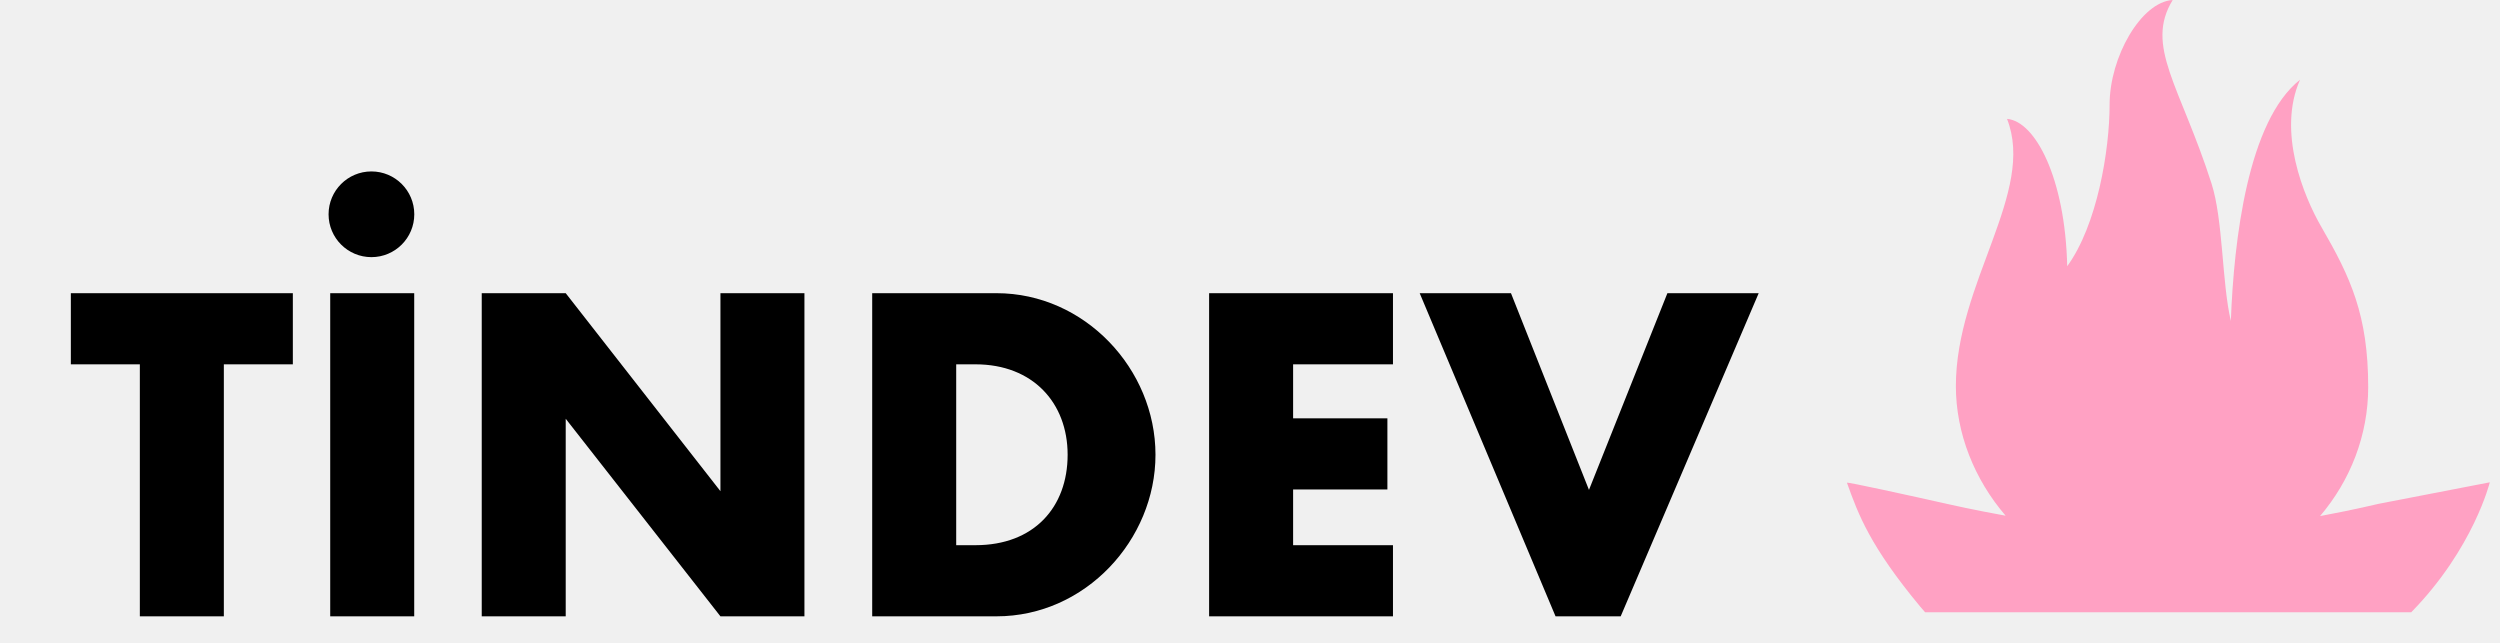
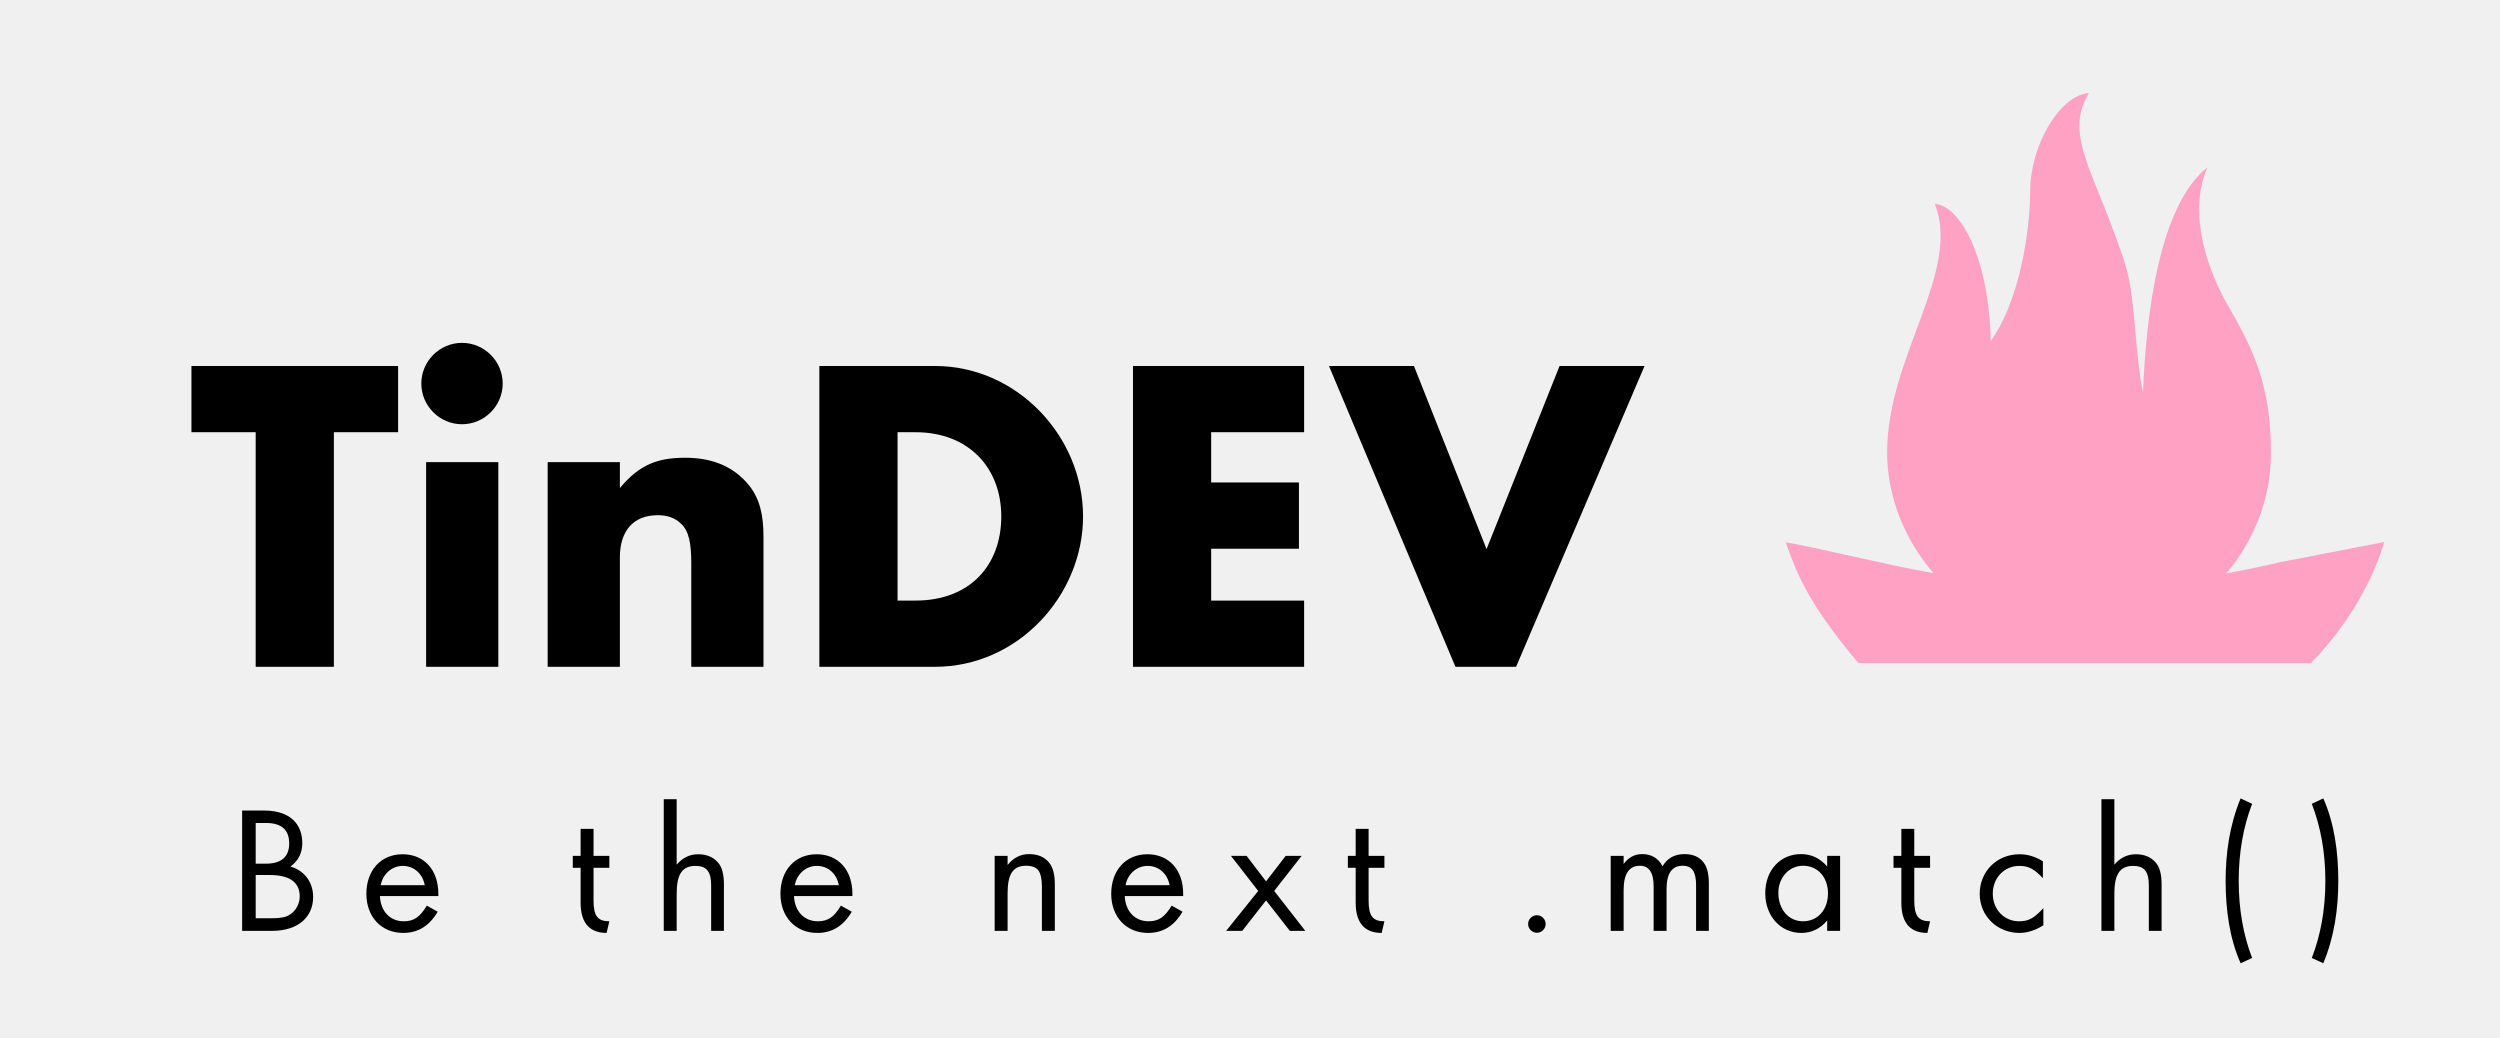
- <svg xmlns="http://www.w3.org/2000/svg" width="175" height="45" viewBox="0 0 175 45" fill="none">
-   <path d="M20.499 25.503V20.523H4.959V25.503H9.789V43.143H15.669V25.503H20.499ZM23.115 20.523V43.143H28.995V20.523H23.115ZM39.6 43.143V29.313L50.431 43.143H56.31V20.523H50.431V34.383L39.6 20.523H33.721V43.143H39.6ZM66.934 25.503H68.284C72.304 25.503 74.734 28.203 74.734 31.833C74.734 35.493 72.394 38.163 68.284 38.163H66.934V25.503ZM69.754 43.143C75.994 43.143 80.884 37.773 80.884 31.833C80.884 25.833 75.934 20.523 69.754 20.523H61.054V43.143H69.754ZM97.508 20.523H84.638V43.143H97.508V38.163H90.518V34.263H97.118V29.283H90.518V25.503H97.508V20.523ZM99.378 20.523L108.888 43.143H113.448L123.108 20.523H116.718L111.228 34.293L105.768 20.523H99.378Z" fill="black" />
-   <path d="M168.788 42.857H134.757C134.644 42.728 134.529 42.6 134.419 42.468C130.913 38.244 130.088 36.038 129.286 33.791C129.272 33.717 133.537 34.655 136.561 35.331C136.561 35.331 138.117 35.688 140.393 36.099C138.208 33.558 136.911 30.328 136.911 27.026C136.911 19.777 142.513 13.443 140.492 8.322C142.459 8.481 144.563 12.443 144.705 18.636C146.797 15.768 147.672 10.53 147.672 7.319C147.672 3.994 149.879 0.132 152.088 0C150.119 3.22 152.598 5.98 154.801 12.827C155.627 15.399 155.522 19.727 156.159 22.471C156.371 16.77 157.359 8.453 161.003 5.581C159.395 9.197 161.241 13.723 162.503 15.898C164.54 19.408 165.774 22.067 165.774 27.097C165.774 30.469 164.52 33.644 162.403 36.126C164.81 35.678 166.471 35.274 166.471 35.274L174.286 33.761C174.286 33.761 173.151 38.394 168.788 42.857Z" fill="#FFA1C3" />
-   <circle cx="26" cy="15" r="3" fill="black" />
+ <svg xmlns="http://www.w3.org/2000/svg" width="188" height="78" viewBox="0 0 188 78" fill="none">
+   <g clip-path="url(#clip0)">
+     <path d="M29.937 32.503V27.523H14.397V32.503H19.227V50.143H25.107V32.503H29.937ZM32.044 34.753V50.143H37.474V34.753H32.044ZM31.683 28.843C31.683 30.523 33.063 31.903 34.743 31.903C36.423 31.903 37.803 30.523 37.803 28.843C37.803 27.163 36.423 25.783 34.743 25.783C33.063 25.783 31.683 27.163 31.683 28.843ZM41.184 50.143H46.614V41.923C46.614 39.913 47.634 38.743 49.464 38.743C50.154 38.743 50.754 38.923 51.234 39.403C51.804 39.943 51.984 40.843 51.984 42.373V50.143H57.414V40.363C57.414 38.743 57.144 37.483 56.274 36.433C55.194 35.143 53.664 34.423 51.534 34.423C49.494 34.423 48.114 34.903 46.614 36.703V34.753H41.184V50.143ZM67.496 32.503H68.846C72.866 32.503 75.296 35.203 75.296 38.833C75.296 42.493 72.956 45.163 68.846 45.163H67.496V32.503ZM70.316 50.143C76.556 50.143 81.446 44.773 81.446 38.833C81.446 32.833 76.496 27.523 70.316 27.523H61.616V50.143H70.316ZM98.07 27.523H85.2V50.143H98.07V45.163H91.08V41.263H97.68V36.283H91.08V32.503H98.07V27.523ZM99.939 27.523L109.449 50.143H114.009L123.669 27.523H117.279L111.789 41.293L106.329 27.523H99.939Z" fill="black" />
+     <path d="M173.788 49.857H139.757C139.644 49.728 139.529 49.6 139.419 49.468C135.913 45.244 135.088 43.038 134.286 40.791C134.272 40.717 138.537 41.655 141.561 42.331C141.561 42.331 143.117 42.688 145.393 43.099C143.208 40.558 141.911 37.328 141.911 34.026C141.911 26.777 147.513 20.442 145.492 15.322C147.459 15.481 149.563 19.442 149.705 25.636C151.797 22.768 152.672 17.53 152.672 14.319C152.672 10.994 154.879 7.132 157.088 7C155.119 10.22 157.598 12.98 159.801 19.827C160.627 22.398 160.522 26.727 161.159 29.471C161.371 23.77 162.359 15.453 166.003 12.581C164.395 16.197 166.241 20.723 167.503 22.898C169.54 26.408 170.774 29.067 170.774 34.097C170.774 37.469 169.52 40.644 167.403 43.126C169.81 42.678 171.471 42.274 171.471 42.274L179.286 40.761C179.286 40.761 178.151 45.394 173.788 49.857Z" fill="#FFA1C3" />
+     <path d="M18.208 70H20.464C22.48 70 23.548 68.908 23.548 67.456C23.548 66.34 22.9 65.476 21.844 65.164C22.432 64.732 22.732 64.144 22.732 63.412C22.732 62.044 21.904 60.952 19.852 60.952H18.208V70ZM19.228 61.888H20.008C21.172 61.888 21.748 62.404 21.748 63.424C21.748 64.444 21.148 64.948 19.984 64.948H19.228V61.888ZM19.228 65.8H20.248C21.964 65.8 22.54 66.472 22.54 67.42C22.54 68.104 22.084 68.764 21.412 68.956C21.172 69.016 20.824 69.052 20.38 69.052H19.228V65.8ZM32.963 67.384V67.216C32.963 65.416 31.895 64.24 30.275 64.24C28.631 64.24 27.551 65.464 27.551 67.216C27.551 68.932 28.667 70.156 30.323 70.156C31.439 70.156 32.291 69.628 32.915 68.56L32.099 68.104C31.571 68.98 31.115 69.28 30.359 69.28C29.339 69.28 28.619 68.536 28.571 67.384H32.963ZM28.631 66.568C28.775 65.74 29.459 65.116 30.287 65.116C31.127 65.116 31.775 65.692 31.943 66.568H28.631ZM45.822 65.26V64.36H44.634V62.332H43.662V64.36H43.074V65.26H43.662V67.888C43.662 69.58 44.502 70.156 45.618 70.156L45.822 69.28C44.958 69.28 44.634 68.896 44.634 67.72V65.26H45.822ZM49.914 70H50.886V67.192C50.886 65.74 51.306 65.116 52.302 65.116C53.13 65.116 53.478 65.536 53.478 66.568V70H54.438V66.508C54.438 65.74 54.294 65.2 53.994 64.864C53.634 64.444 53.13 64.24 52.494 64.24C51.87 64.24 51.33 64.504 50.886 65.02V60.1H49.914V70ZM64.101 67.384V67.216C64.101 65.416 63.033 64.24 61.413 64.24C59.769 64.24 58.689 65.464 58.689 67.216C58.689 68.932 59.805 70.156 61.461 70.156C62.577 70.156 63.429 69.628 64.053 68.56L63.237 68.104C62.709 68.98 62.253 69.28 61.497 69.28C60.477 69.28 59.757 68.536 59.709 67.384H64.101ZM59.769 66.568C59.913 65.74 60.597 65.116 61.425 65.116C62.265 65.116 62.913 65.692 63.081 66.568H59.769ZM74.799 70H75.771V67.18C75.771 65.728 76.179 65.104 77.163 65.104C77.607 65.104 77.907 65.224 78.087 65.452C78.255 65.692 78.351 66.088 78.351 66.676V70H79.323V66.496C79.323 65.74 79.167 65.188 78.879 64.852C78.531 64.432 78.027 64.228 77.379 64.228C76.755 64.228 76.215 64.504 75.771 65.044V64.36H74.799V70ZM88.975 67.384V67.216C88.975 65.416 87.907 64.24 86.287 64.24C84.643 64.24 83.563 65.464 83.563 67.216C83.563 68.932 84.679 70.156 86.335 70.156C87.451 70.156 88.303 69.628 88.927 68.56L88.111 68.104C87.583 68.98 87.127 69.28 86.371 69.28C85.351 69.28 84.631 68.536 84.583 67.384H88.975ZM84.643 66.568C84.787 65.74 85.471 65.116 86.299 65.116C87.139 65.116 87.787 65.692 87.955 66.568H84.643ZM92.207 70H93.418L95.207 67.708L96.995 70H98.159L95.819 67L97.882 64.36H96.683L95.207 66.28L93.743 64.36H92.567L94.618 67L92.207 70ZM104.107 65.26V64.36H102.919V62.332H101.947V64.36H101.359V65.26H101.947V67.888C101.947 69.58 102.787 70.156 103.903 70.156L104.107 69.28C103.243 69.28 102.919 68.896 102.919 67.72V65.26H104.107ZM114.914 69.484C114.914 69.844 115.214 70.144 115.574 70.144C115.934 70.144 116.234 69.844 116.234 69.484C116.234 69.124 115.934 68.824 115.574 68.824C115.214 68.824 114.914 69.124 114.914 69.484ZM121.125 70H122.097V66.94C122.097 65.716 122.505 65.104 123.321 65.104C124.005 65.104 124.353 65.62 124.353 66.652V70H125.325V66.868C125.325 65.692 125.721 65.104 126.537 65.104C127.245 65.104 127.545 65.548 127.545 66.58V70H128.505V66.424C128.505 65.716 128.373 65.188 128.097 64.84C127.773 64.42 127.281 64.228 126.681 64.228C125.937 64.228 125.385 64.528 125.025 65.14C124.701 64.528 124.185 64.228 123.489 64.228C122.925 64.228 122.457 64.48 122.097 64.972V64.36H121.125V70ZM137.404 65.164C136.876 64.54 136.216 64.228 135.436 64.228C133.876 64.228 132.748 65.44 132.748 67.168C132.748 68.896 133.9 70.156 135.46 70.156C136.228 70.156 136.876 69.844 137.404 69.22V70H138.376V64.36H137.404V65.164ZM133.732 67.144C133.732 65.968 134.56 65.104 135.592 65.104C136.684 65.104 137.464 65.956 137.464 67.18C137.464 68.392 136.72 69.28 135.58 69.28C134.488 69.28 133.732 68.368 133.732 67.144ZM145.141 65.26V64.36H143.953V62.332H142.981V64.36H142.393V65.26H142.981V67.888C142.981 69.58 143.821 70.156 144.937 70.156L145.141 69.28C144.277 69.28 143.953 68.896 143.953 67.72V65.26H145.141ZM153.625 64.768C153.061 64.42 152.485 64.24 151.873 64.24C150.145 64.24 148.873 65.548 148.873 67.216C148.873 68.896 150.205 70.156 151.861 70.156C152.449 70.156 153.061 69.964 153.661 69.58V68.296C152.965 69.04 152.569 69.28 151.825 69.28C150.721 69.28 149.857 68.404 149.857 67.204C149.857 66.004 150.733 65.116 151.849 65.116C152.569 65.116 153.001 65.368 153.625 66.04V64.768ZM158.028 70H159V67.192C159 65.74 159.42 65.116 160.416 65.116C161.244 65.116 161.592 65.536 161.592 66.568V70H162.552V66.508C162.552 65.74 162.408 65.2 162.108 64.864C161.748 64.444 161.244 64.24 160.608 64.24C159.984 64.24 159.444 64.504 159 65.02V60.1H158.028V70ZM168.495 60.04C167.655 62.056 167.367 64.192 167.367 66.244C167.367 68.368 167.655 70.564 168.495 72.436L169.359 72.04C168.687 70.288 168.351 68.356 168.351 66.244C168.351 64.132 168.687 62.2 169.359 60.448L168.495 60.04ZM174.712 72.436C175.552 70.42 175.84 68.296 175.84 66.244C175.84 64.108 175.552 61.924 174.712 60.04L173.848 60.448C174.52 62.188 174.868 64.12 174.868 66.244C174.868 68.368 174.52 70.3 173.848 72.04L174.712 72.436Z" fill="black" />
+   </g>
+   <defs>
+     <clipPath id="clip0">
+       <rect width="188" height="78" fill="white" />
+     </clipPath>
+   </defs>
</svg>
